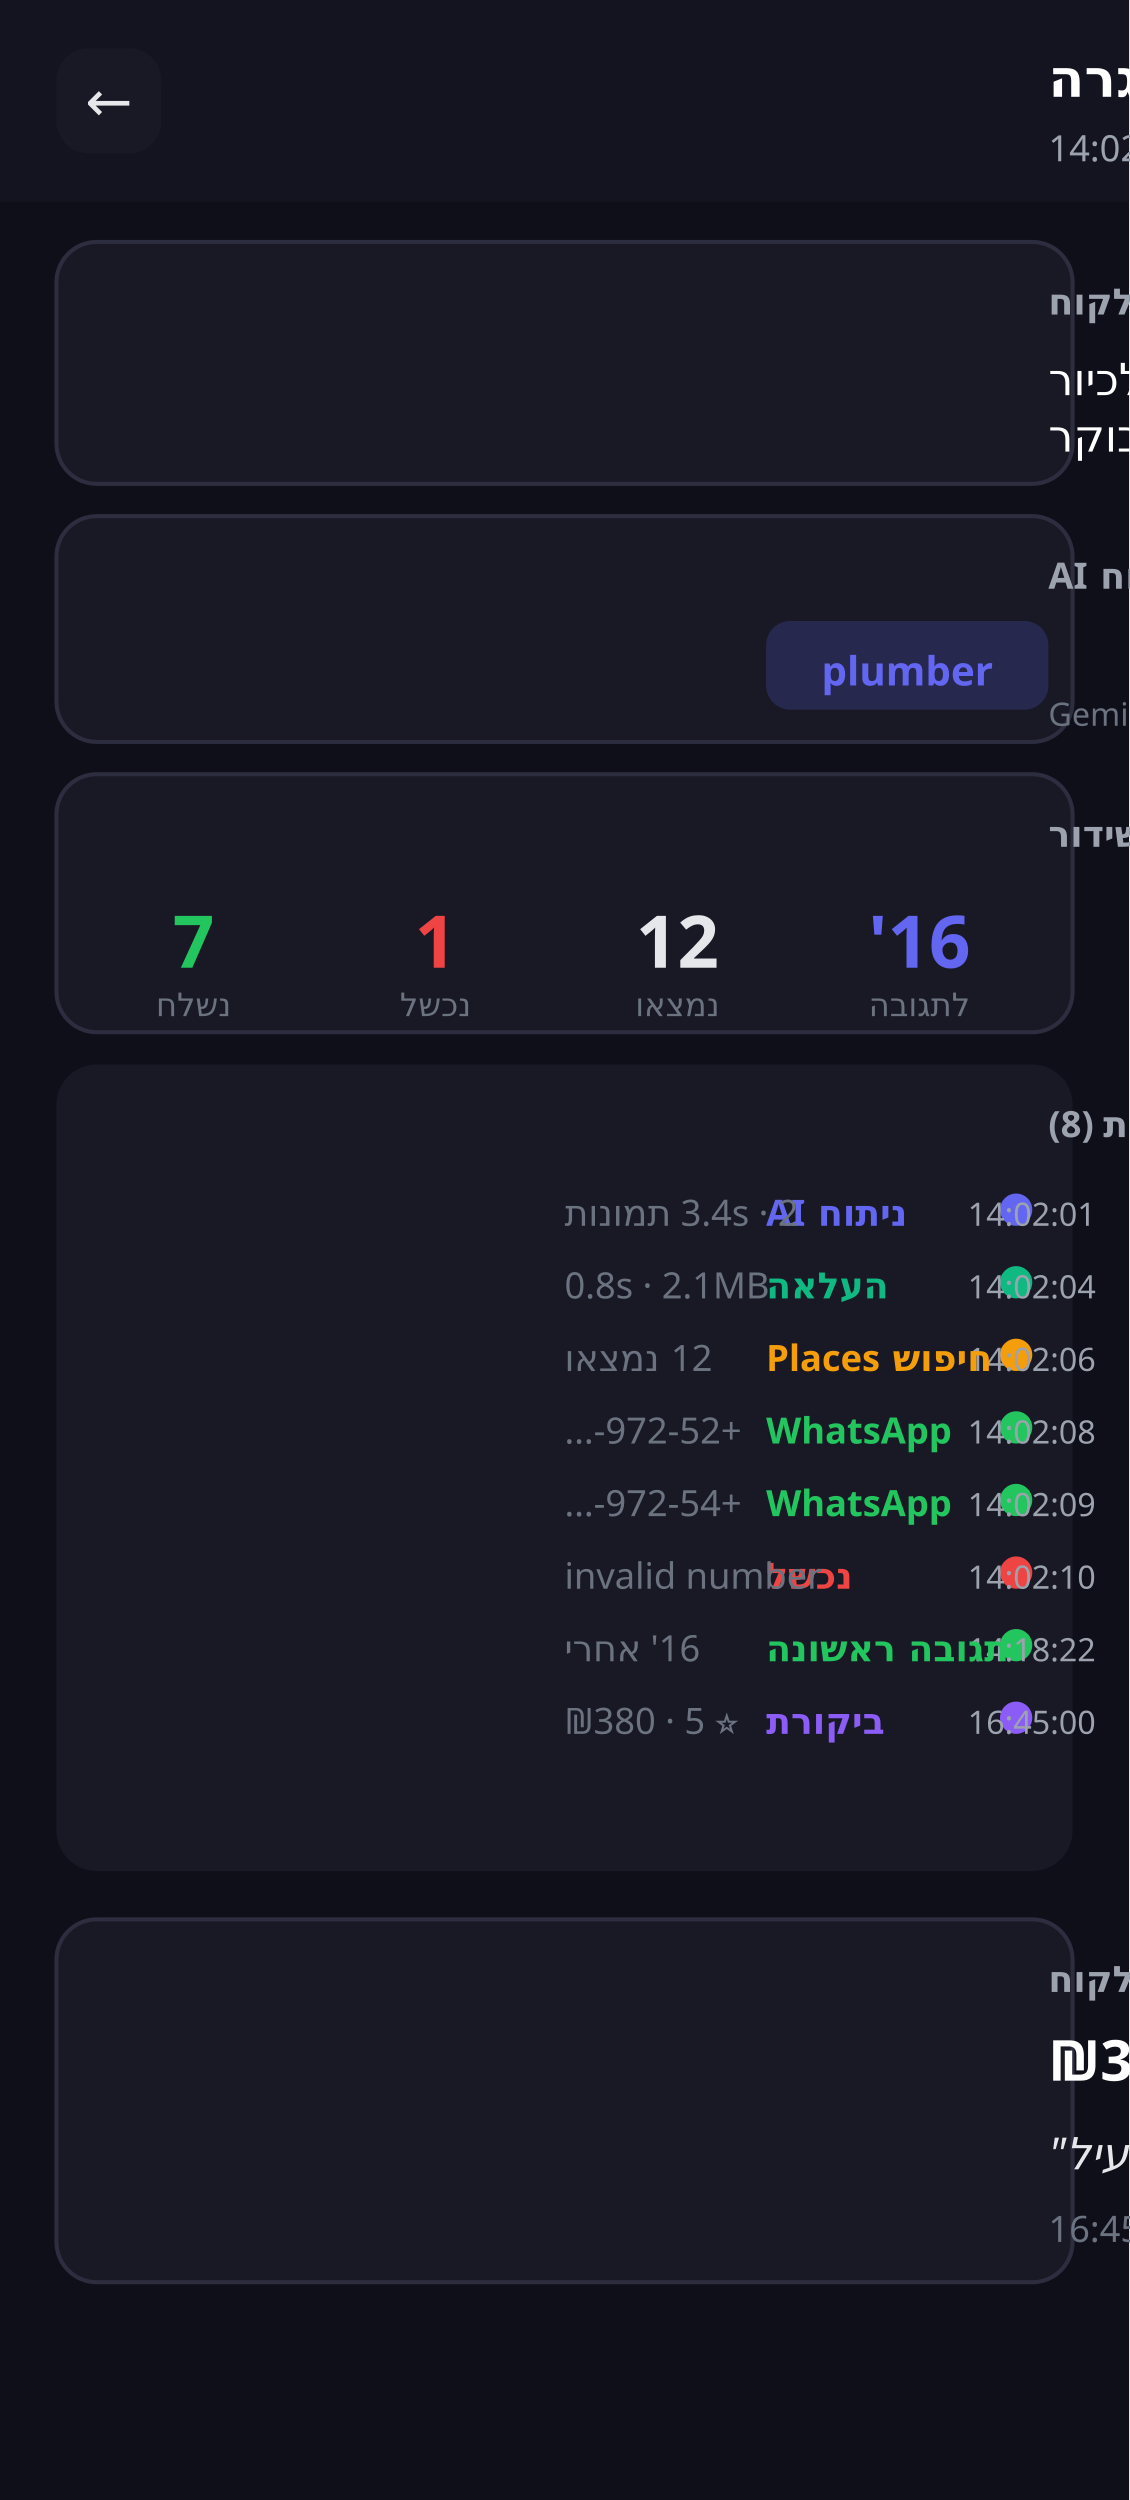
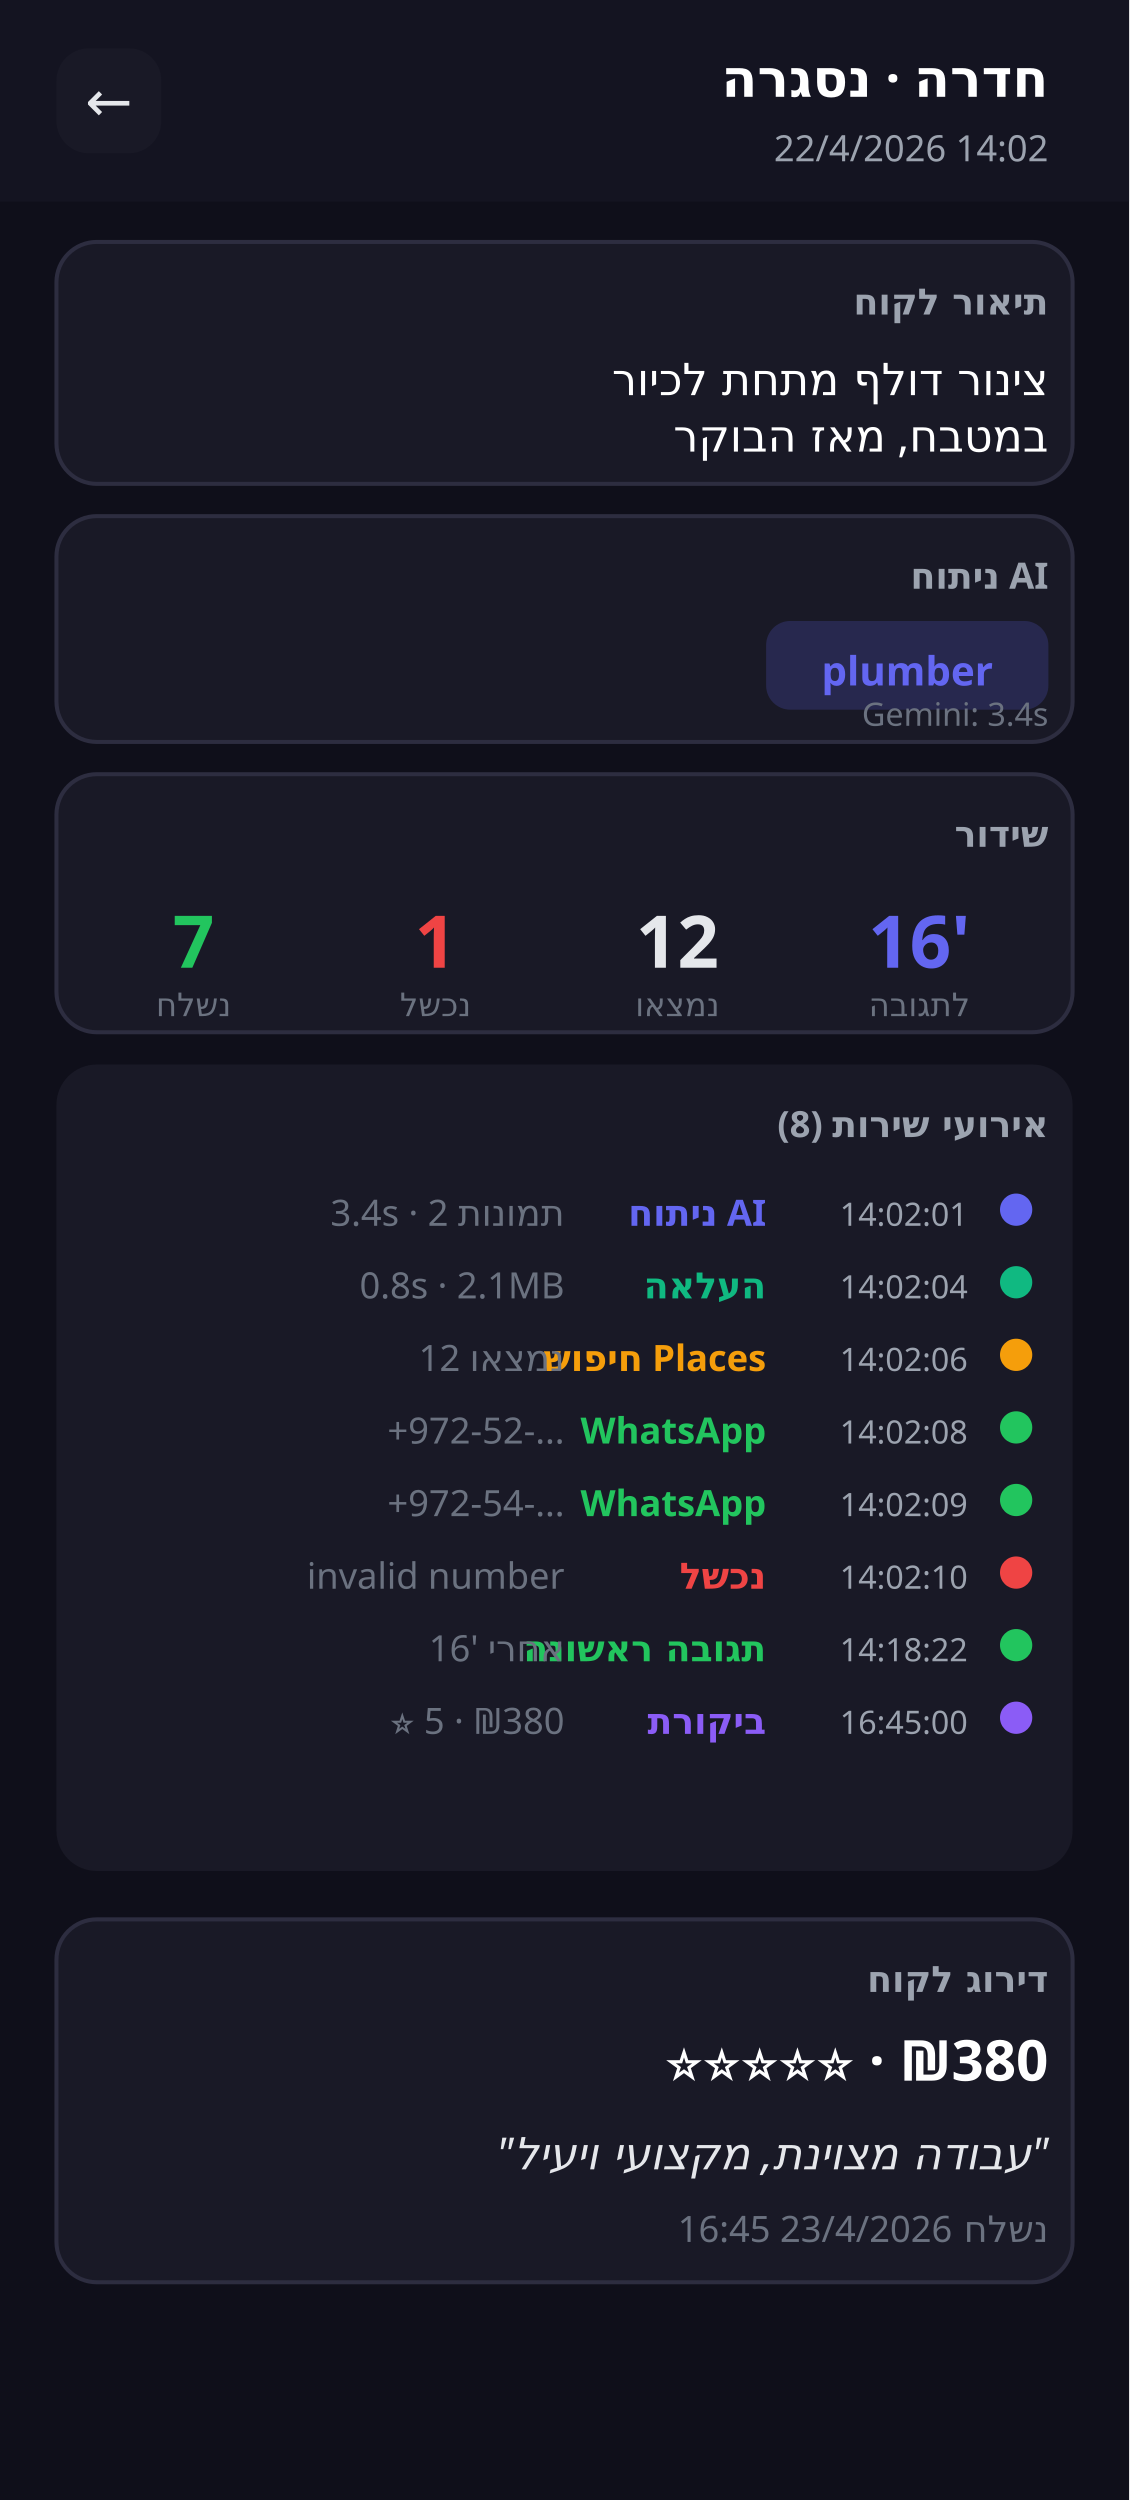
- <svg xmlns="http://www.w3.org/2000/svg" viewBox="0 0 280 620" direction="rtl">
+ <svg xmlns="http://www.w3.org/2000/svg" viewBox="0 0 280 620">
  <rect width="280" height="620" fill="#0F0F1A" />
  <rect x="0" y="0" width="280" height="50" fill="#141421" />
  <rect x="14" y="12" width="26" height="26" rx="8" fill="#191926" />
  <text x="27" y="30" text-anchor="middle" fill="#E5E7EB" font-family="system-ui" font-size="14">←</text>
  <text x="260" y="24" text-anchor="end" fill="#FFF" font-family="system-ui" font-size="13" font-weight="700">חדרה · נסגרה</text>
  <text x="260" y="40" text-anchor="end" fill="#9CA3AF" font-family="system-ui" font-size="9">22/4/2026 14:02</text>
  <rect x="14" y="60" width="252" height="60" rx="10" fill="#191926" stroke="#2D2D40" />
  <text x="260" y="78" text-anchor="end" fill="#9CA3AF" font-family="system-ui" font-size="9" font-weight="700">תיאור לקוח</text>
  <text x="260" y="98" text-anchor="end" fill="#FFF" font-family="system-ui" font-size="11">צינור דולף מתחת לכיור</text>
  <text x="260" y="112" text-anchor="end" fill="#FFF" font-family="system-ui" font-size="11">במטבח, מאז הבוקר</text>
  <rect x="14" y="128" width="252" height="56" rx="10" fill="#191926" stroke="#2D2D40" />
  <text x="260" y="146" text-anchor="end" fill="#9CA3AF" font-family="system-ui" font-size="9" font-weight="700">ניתוח AI</text>
  <rect x="190" y="154" width="70" height="22" rx="6" fill="rgba(99,102,241,0.2)" />
  <text x="225" y="170" text-anchor="middle" fill="#6366F1" font-family="system-ui" font-size="10" font-weight="700">plumber</text>
  <text x="260" y="180" text-anchor="end" fill="#6B7280" font-family="system-ui" font-size="8">Gemini: 3.4s</text>
  <rect x="14" y="192" width="252" height="64" rx="10" fill="#191926" stroke="#2D2D40" />
  <text x="260" y="210" text-anchor="end" fill="#9CA3AF" font-family="system-ui" font-size="9" font-weight="700">שידור</text>
  <g font-family="system-ui" font-size="18" font-weight="700" text-anchor="middle">
    <text x="48" y="240" fill="#22C55E">7</text>
    <text x="108" y="240" fill="#EF4444">1</text>
    <text x="168" y="240" fill="#E5E7EB">12</text>
    <text x="228" y="240" fill="#6366F1">16'</text>
  </g>
  <g font-family="system-ui" font-size="8" text-anchor="middle" fill="#6B7280">
    <text x="48" y="252">נשלח</text>
    <text x="108" y="252">נכשל</text>
    <text x="168" y="252">נמצאו</text>
    <text x="228" y="252">לתגובה</text>
  </g>
  <rect x="14" y="264" width="252" height="200" rx="10" fill="#191926" />
  <text x="260" y="282" text-anchor="end" fill="#9CA3AF" font-family="system-ui" font-size="9" font-weight="700">אירועי שירות (8)</text>
  <g font-family="system-ui" font-size="9">
    <circle cx="252" cy="300" r="4" fill="#6366F1" />
    <text x="240" y="304" text-anchor="end" fill="#9CA3AF" font-size="8">14:02:01</text>
    <text x="190" y="304" text-anchor="end" fill="#6366F1" font-weight="700">ניתוח AI</text>
    <text x="140" y="304" text-anchor="end" fill="#6B7280">3.4s · 2 תמונות</text>
    <circle cx="252" cy="318" r="4" fill="#10B981" />
    <text x="240" y="322" text-anchor="end" fill="#9CA3AF" font-size="8">14:02:04</text>
    <text x="190" y="322" text-anchor="end" fill="#10B981" font-weight="700">העלאה</text>
    <text x="140" y="322" text-anchor="end" fill="#6B7280">0.8s · 2.1MB</text>
    <circle cx="252" cy="336" r="4" fill="#F59E0B" />
    <text x="240" y="340" text-anchor="end" fill="#9CA3AF" font-size="8">14:02:06</text>
    <text x="190" y="340" text-anchor="end" fill="#F59E0B" font-weight="700">חיפוש Places</text>
    <text x="140" y="340" text-anchor="end" fill="#6B7280">12 נמצאו</text>
    <circle cx="252" cy="354" r="4" fill="#22C55E" />
    <text x="240" y="358" text-anchor="end" fill="#9CA3AF" font-size="8">14:02:08</text>
    <text x="190" y="358" text-anchor="end" fill="#22C55E" font-weight="700">WhatsApp</text>
    <text x="140" y="358" text-anchor="end" fill="#6B7280">+972-52-...</text>
    <circle cx="252" cy="372" r="4" fill="#22C55E" />
    <text x="240" y="376" text-anchor="end" fill="#9CA3AF" font-size="8">14:02:09</text>
    <text x="190" y="376" text-anchor="end" fill="#22C55E" font-weight="700">WhatsApp</text>
    <text x="140" y="376" text-anchor="end" fill="#6B7280">+972-54-...</text>
    <circle cx="252" cy="390" r="4" fill="#EF4444" />
    <text x="240" y="394" text-anchor="end" fill="#9CA3AF" font-size="8">14:02:10</text>
    <text x="190" y="394" text-anchor="end" fill="#EF4444" font-weight="700">נכשל</text>
    <text x="140" y="394" text-anchor="end" fill="#6B7280">invalid number</text>
    <circle cx="252" cy="408" r="4" fill="#22C55E" />
    <text x="240" y="412" text-anchor="end" fill="#9CA3AF" font-size="8">14:18:22</text>
    <text x="190" y="412" text-anchor="end" fill="#22C55E" font-weight="700">תגובה ראשונה</text>
    <text x="140" y="412" text-anchor="end" fill="#6B7280">16' אחרי</text>
    <circle cx="252" cy="426" r="4" fill="#8B5CF6" />
    <text x="240" y="430" text-anchor="end" fill="#9CA3AF" font-size="8">16:45:00</text>
    <text x="190" y="430" text-anchor="end" fill="#8B5CF6" font-weight="700">ביקורת</text>
    <text x="140" y="430" text-anchor="end" fill="#6B7280">⭐ 5 · ₪380</text>
  </g>
  <rect x="14" y="476" width="252" height="90" rx="10" fill="#191926" stroke="#2D2D40" />
  <text x="260" y="494" text-anchor="end" fill="#9CA3AF" font-family="system-ui" font-size="9" font-weight="700">דירוג לקוח</text>
  <text x="260" y="516" text-anchor="end" fill="#FFF" font-family="system-ui" font-size="14" font-weight="700">⭐⭐⭐⭐⭐ · ₪380</text>
  <text x="260" y="538" text-anchor="end" fill="#E5E7EB" font-family="system-ui" font-size="11" font-style="italic">"עבודה מצוינת, מקצועי ויעיל"</text>
  <text x="260" y="556" text-anchor="end" fill="#6B7280" font-family="system-ui" font-size="9">נשלח 23/4/2026 16:45</text>
</svg>
